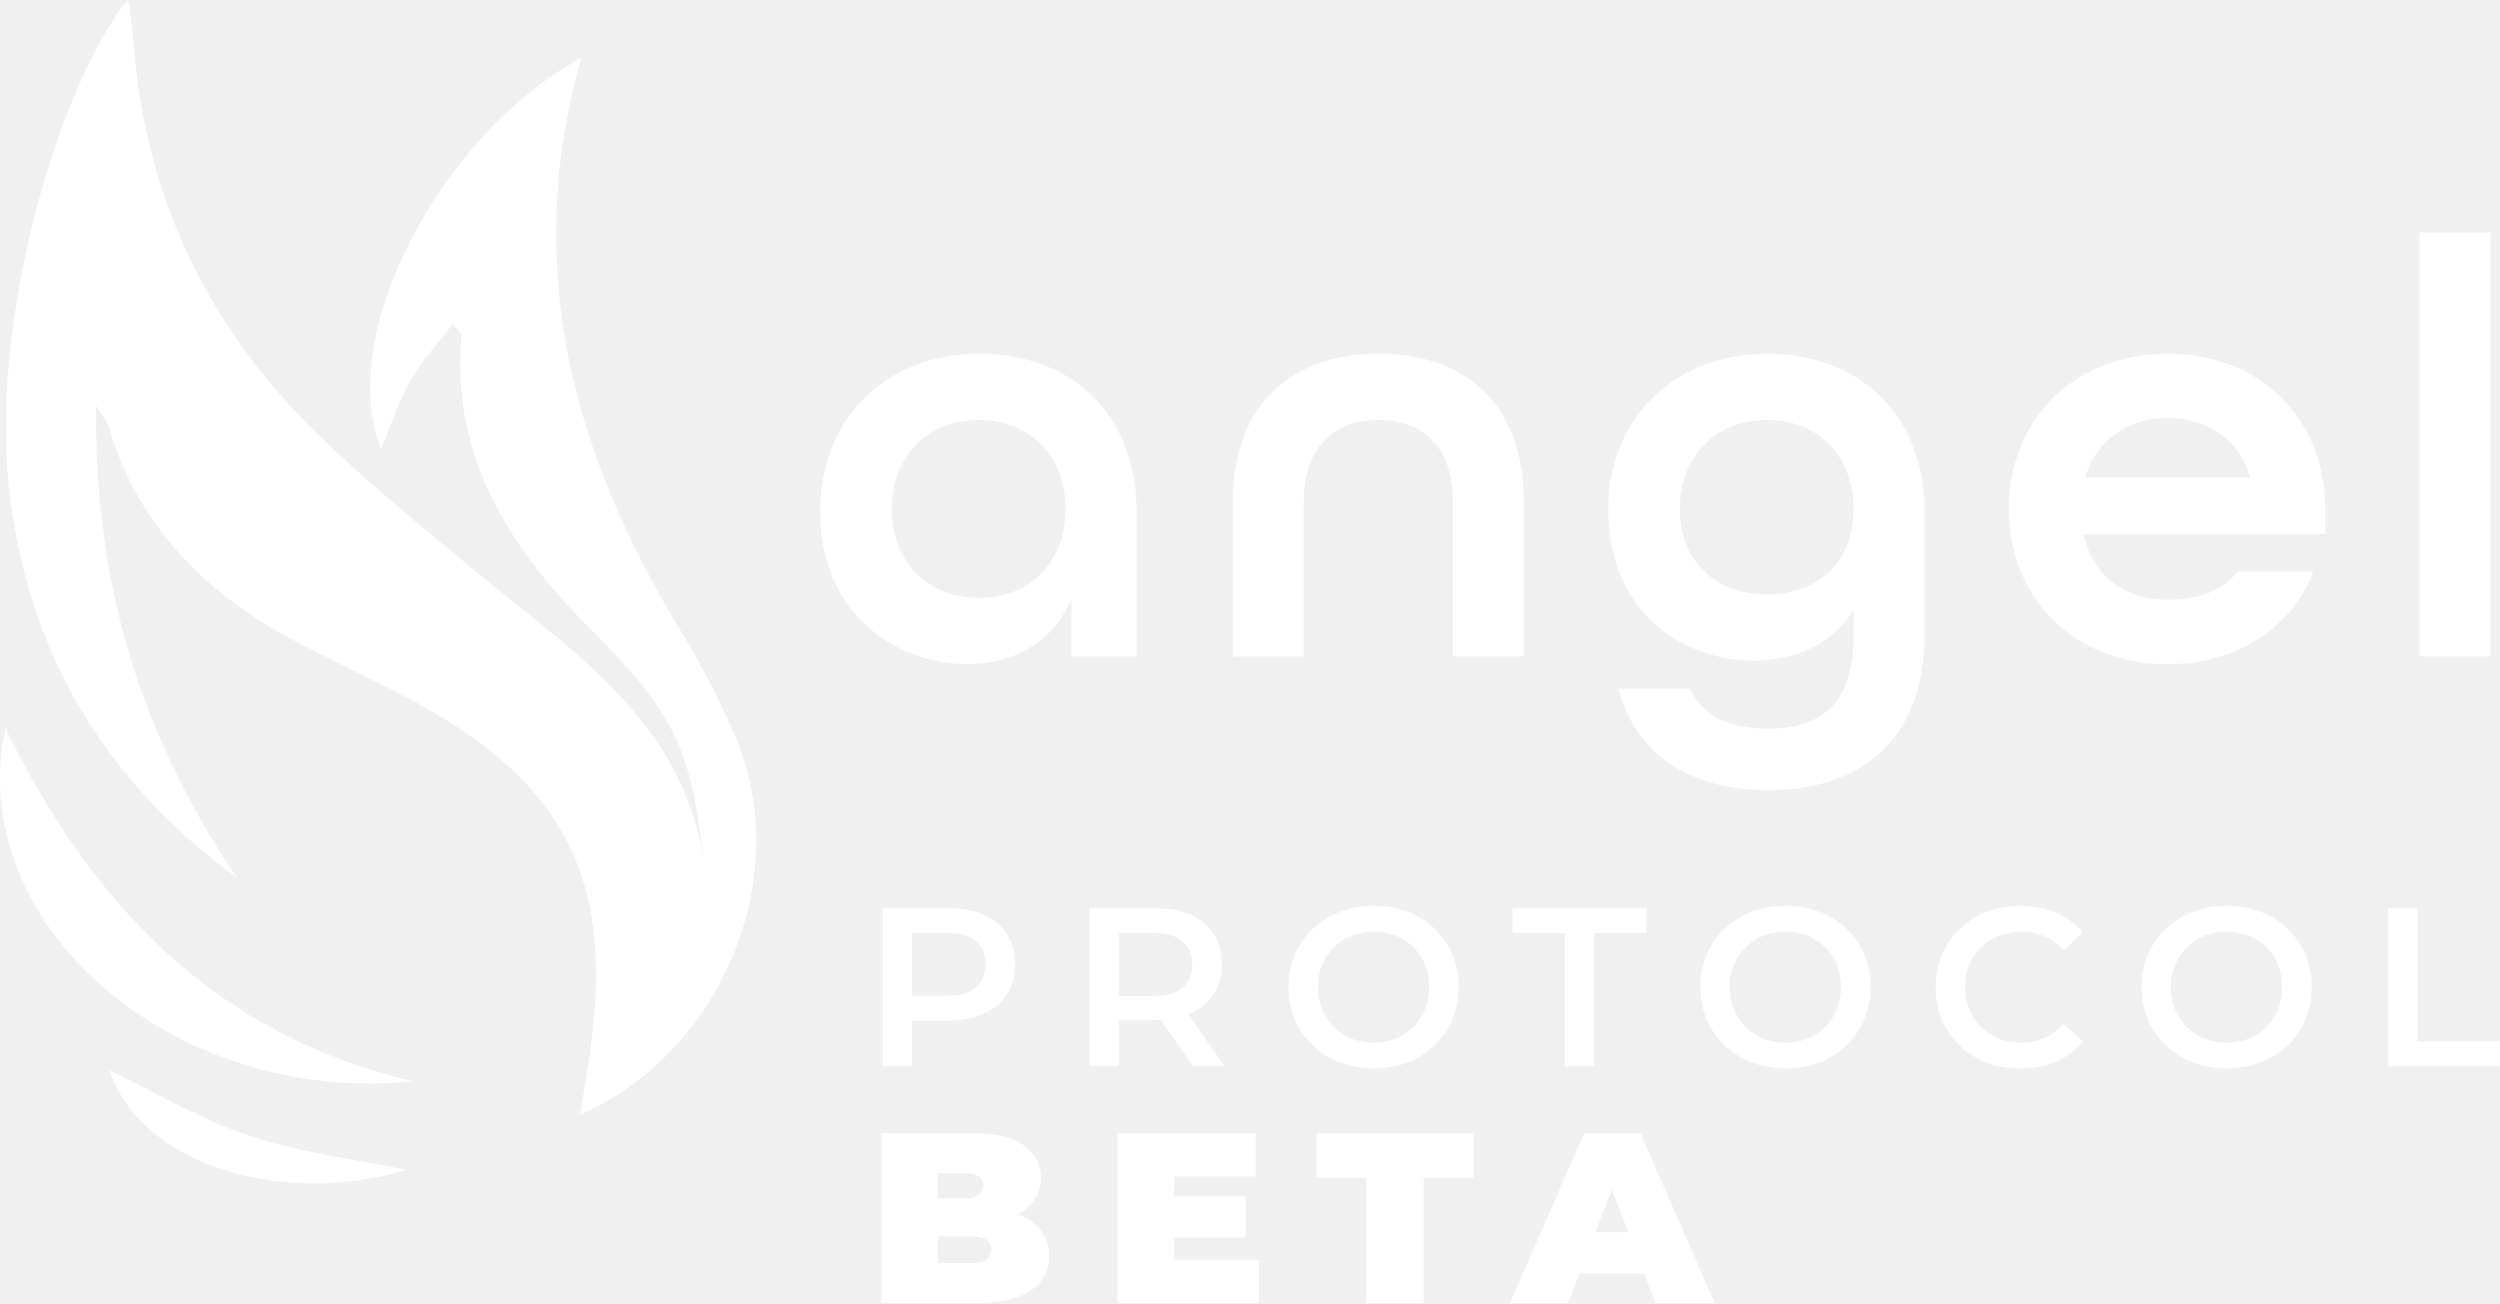
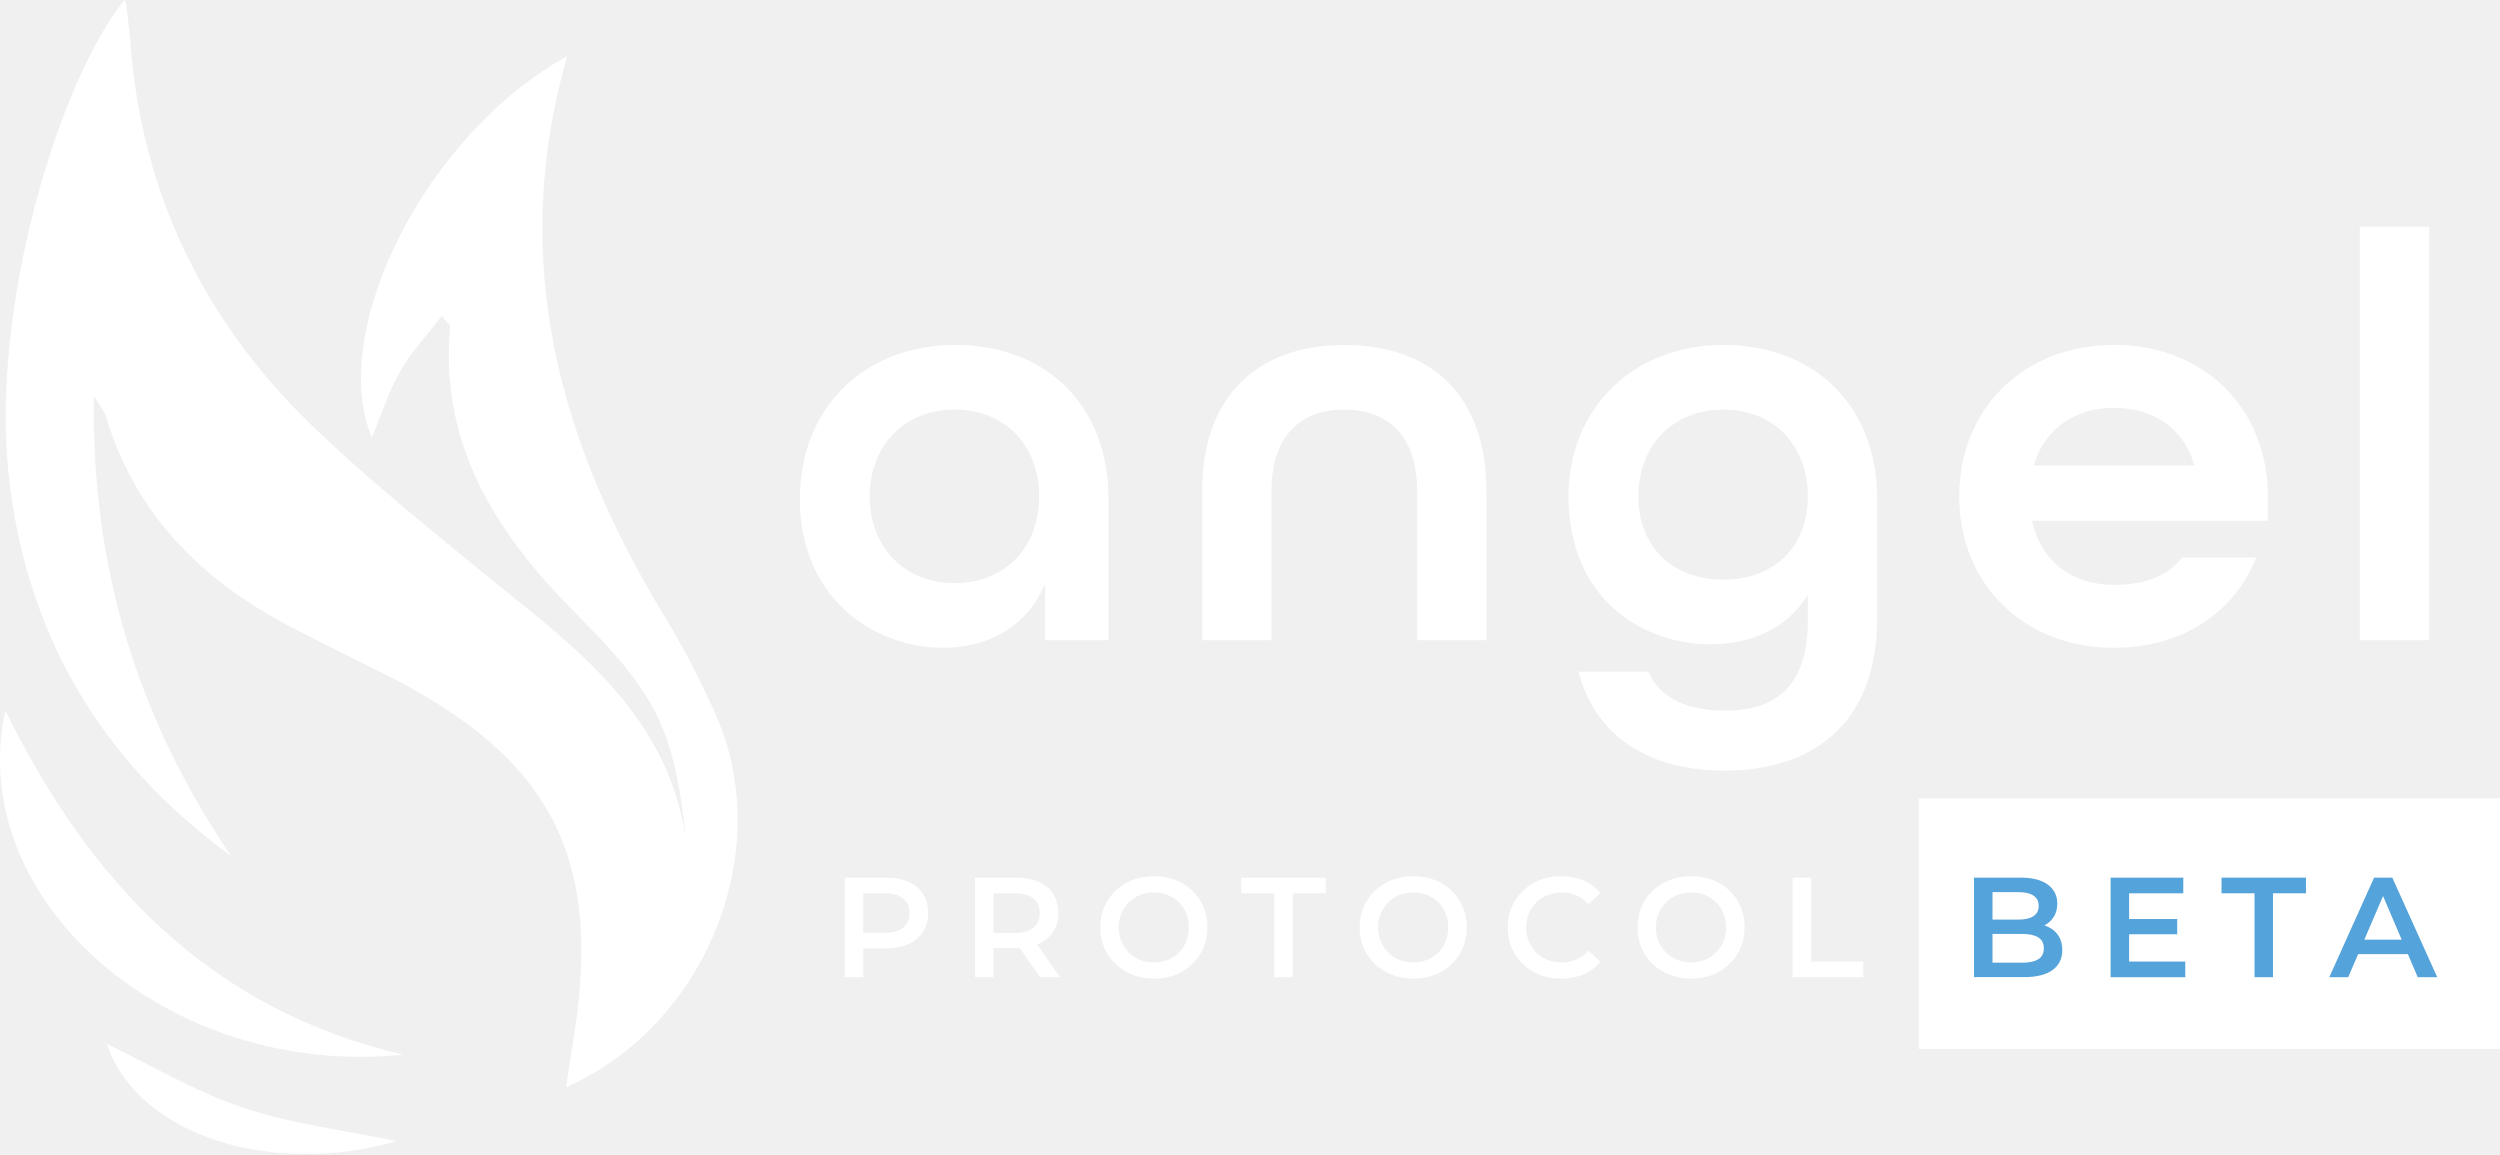
- <svg xmlns="http://www.w3.org/2000/svg" id="Layer_2" data-name="Layer 2" viewBox="0 0 1242.89 647.83">
-   <defs>
-     <style>
+ <svg xmlns="http://www.w3.org/2000/svg" id="Layer_2" data-name="Layer 2" viewBox="0 0 1220.73 563.54">
+   <defs id="defs4">
+     <style id="style2">
      .cls-1 {
        fill: #fff;
      }
    </style>
  </defs>
  <g id="Layer_1-2" data-name="Layer 1">
-     <g>
-       <g>
-         <g>
-           <path class="cls-1" d="m289.06,28.7c-71.37,39.13-122.22,139-99.58,194.44,4.95-11.84,8.63-23.57,14.59-34.01,5.65-9.89,13.69-18.42,21.1-28.11,2.88,3.69,4.34,4.7,4.26,5.57-5.42,60.72,23.93,105.86,64.61,146.66,14.98,15.02,30.32,31.16,39.91,49.66,9.99,19.28,13.26,42.02,15.74,64.81-10.21-67.85-62.64-102.07-109.57-140.74-27.83-22.93-55.98-45.68-81.81-70.76-54.75-53.16-86.09-118.03-91.87-194.54-.5-6.65-1.42-13.26-2.2-19.89-.07-.62-.54-1.2-.83-1.8C29.72,41.83-4.78,157.07,4.42,242.05c8.79,81.22,46.9,145.83,113.39,194.32-47.34-69.73-71.3-146.23-69.99-234.68,3.44,5.74,5.39,7.89,6.13,10.4,15.07,50.64,49.5,84.28,95.26,107.96,15.43,7.98,31.04,15.6,46.56,23.4,86.49,43.43,112.43,95.02,95.86,190.47-1.13,6.48-2,13-3.12,20.31,71.76-31.84,107.15-120.83,76.25-190.13-7.59-17.02-16.15-33.75-25.85-49.66-53.85-88.35-79.71-181.57-49.84-285.75Z" />
-           <path class="cls-1" d="m205.42,537.57c-98.67-23.07-159.91-88.14-202.71-175.45-21.06,97.36,83.78,187.77,202.71,175.45Z" />
-           <path class="cls-1" d="m54.49,532.16c15.93,47.36,85.52,67.78,147.6,49.48-25.2-5.26-52.61-8.5-78.24-17.05-24.71-8.25-47.57-21.99-69.36-32.43Z" />
-         </g>
-         <g>
-           <path class="cls-1" d="m407.73,254.5c0-46.6,32.65-78.66,79.25-78.66s78.07,31.17,78.07,78.36v72.13h-32.35v-28.79c-8.9,21.67-28.79,32.65-51.94,32.65-35.62,0-73.02-25.53-73.02-75.69Zm122-1.48c0-25.82-17.22-44.23-43.04-44.23s-43.34,18.4-43.34,44.23,17.51,44.23,43.34,44.23,43.04-18.4,43.04-44.23Z" />
-           <path class="cls-1" d="m612.83,250.05c0-48.97,29.09-74.2,72.43-74.2s72.43,24.93,72.43,74.2v76.28h-35.32v-76.28c0-27.9-14.84-41.26-37.1-41.26s-37.1,13.36-37.1,41.26v76.28h-35.32v-76.28Z" />
-           <path class="cls-1" d="m804.57,342.36h35.62c5.94,13.65,20.18,19.89,38.88,19.89,26.12,0,42.45-12.17,42.45-46.3v-12.76c-10.09,16.32-27.6,25.23-49.57,25.23-35.02,0-72.42-23.45-72.42-75.39,0-44.52,32.65-77.17,78.96-77.17s78.36,30.87,78.36,78.36v60.55c0,56.1-34.73,78.07-77.77,78.07-36.51,0-65.3-15.73-74.5-50.46Zm116.95-89.35c0-25.82-17.22-44.23-43.04-44.23s-43.34,18.4-43.34,44.23,17.51,42.45,43.34,42.45,43.04-16.62,43.04-42.45Z" />
-           <path class="cls-1" d="m998.69,253.02c0-44.52,32.65-77.17,78.96-77.17s78.36,32.65,78.36,77.17v12.47h-120.22c4.75,21.37,21.07,32.65,41.85,32.65,15.73,0,27.31-4.45,34.73-13.95h37.7c-10.98,27.9-37.7,46.01-72.43,46.01-46.3,0-78.96-32.65-78.96-77.17Zm119.92-15.73c-5.64-19.59-21.67-29.39-40.96-29.39s-35.32,10.09-40.96,29.39h81.92Z" />
-           <path class="cls-1" d="m1202.9,115.59h35.32v210.75h-35.32V115.59Z" />
-         </g>
-         <g>
-           <path class="cls-1" d="m438.87,530.05v-78.57h32.33c6.96,0,12.93,1.1,17.9,3.31,4.98,2.21,8.81,5.41,11.5,9.6,2.69,4.19,4.04,9.2,4.04,15.04s-1.35,10.72-4.04,14.87c-2.69,4.15-6.53,7.37-11.5,9.65-4.98,2.28-10.94,3.42-17.9,3.42h-24.13l6.4-6.73v29.41h-14.59Zm14.59-27.84l-6.4-7.18h23.46c6.44,0,11.28-1.37,14.54-4.1,3.25-2.73,4.88-6.57,4.88-11.5s-1.63-8.77-4.88-11.51c-3.26-2.73-8.1-4.1-14.54-4.1h-23.46l6.4-7.18v45.57Z" />
-           <path class="cls-1" d="m541.69,530.05v-78.57h32.33c6.96,0,12.93,1.1,17.9,3.31,4.98,2.21,8.81,5.41,11.5,9.6,2.69,4.19,4.04,9.2,4.04,15.04s-1.35,10.7-4.04,14.82c-2.69,4.12-6.53,7.3-11.5,9.54-4.98,2.25-10.94,3.37-17.9,3.37h-24.13l6.4-6.51v29.41h-14.59Zm14.59-27.84l-6.4-7.07h23.46c6.44,0,11.28-1.38,14.54-4.15,3.25-2.77,4.88-6.62,4.88-11.56s-1.63-8.77-4.88-11.51c-3.26-2.73-8.1-4.1-14.54-4.1h-23.46l6.4-7.18v45.57Zm36.82,27.84l-19.87-28.51h15.6l19.98,28.51h-15.71Z" />
-           <path class="cls-1" d="m683.01,531.17c-6.06,0-11.69-1.01-16.89-3.03-5.2-2.02-9.71-4.86-13.53-8.53-3.82-3.67-6.77-7.95-8.87-12.85-2.1-4.9-3.14-10.23-3.14-16s1.05-11.21,3.14-16.11c2.09-4.9,5.05-9.17,8.87-12.8,3.82-3.63,8.31-6.45,13.47-8.47s10.81-3.03,16.95-3.03,11.67.99,16.84,2.97c5.16,1.98,9.63,4.79,13.41,8.42,3.78,3.63,6.72,7.91,8.81,12.85,2.09,4.94,3.14,10.33,3.14,16.16s-1.05,11.21-3.14,16.11c-2.1,4.9-5.03,9.19-8.81,12.85-3.78,3.67-8.25,6.49-13.41,8.47-5.16,1.98-10.78,2.97-16.84,2.97Zm0-12.8c3.97,0,7.61-.67,10.94-2.02,3.33-1.35,6.23-3.25,8.7-5.72s4.39-5.39,5.78-8.75c1.38-3.37,2.08-7.07,2.08-11.11s-.67-7.75-2.02-11.11c-1.35-3.37-3.27-6.29-5.78-8.76-2.51-2.47-5.43-4.38-8.75-5.72-3.33-1.35-6.98-2.02-10.94-2.02s-7.65.67-11.06,2.02c-3.41,1.35-6.34,3.27-8.81,5.78-2.47,2.51-4.42,5.43-5.84,8.75-1.42,3.33-2.13,7.02-2.13,11.06s.71,7.63,2.13,11c1.42,3.37,3.37,6.3,5.84,8.81,2.47,2.51,5.41,4.43,8.81,5.78,3.4,1.35,7.09,2.02,11.06,2.02Z" />
-           <path class="cls-1" d="m777.97,530.05v-66.23h-26.04v-12.35h66.67v12.35h-26.04v66.23h-14.59Z" />
-           <path class="cls-1" d="m887.74,531.17c-6.06,0-11.69-1.01-16.89-3.03-5.2-2.02-9.71-4.86-13.53-8.53-3.82-3.67-6.77-7.95-8.87-12.85-2.1-4.9-3.14-10.23-3.14-16s1.05-11.21,3.14-16.11c2.09-4.9,5.05-9.17,8.87-12.8,3.82-3.63,8.31-6.45,13.47-8.47s10.81-3.03,16.95-3.03,11.67.99,16.84,2.97c5.16,1.98,9.63,4.79,13.41,8.42,3.78,3.63,6.72,7.91,8.81,12.85,2.09,4.94,3.14,10.33,3.14,16.16s-1.05,11.21-3.14,16.11c-2.1,4.9-5.03,9.19-8.81,12.85-3.78,3.67-8.25,6.49-13.41,8.47-5.16,1.98-10.78,2.97-16.84,2.97Zm0-12.8c3.97,0,7.61-.67,10.94-2.02,3.33-1.35,6.23-3.25,8.7-5.72s4.39-5.39,5.78-8.75c1.38-3.37,2.08-7.07,2.08-11.11s-.67-7.75-2.02-11.11c-1.35-3.37-3.27-6.29-5.78-8.76-2.51-2.47-5.43-4.38-8.75-5.72-3.33-1.35-6.98-2.02-10.94-2.02s-7.65.67-11.06,2.02c-3.41,1.35-6.34,3.27-8.81,5.78-2.47,2.51-4.42,5.43-5.84,8.75-1.42,3.33-2.13,7.02-2.13,11.06s.71,7.63,2.13,11c1.42,3.37,3.37,6.3,5.84,8.81,2.47,2.51,5.41,4.43,8.81,5.78,3.4,1.35,7.09,2.02,11.06,2.02Z" />
-           <path class="cls-1" d="m1004.26,531.17c-6.06,0-11.64-.99-16.72-2.97-5.09-1.98-9.52-4.81-13.3-8.47-3.78-3.67-6.72-7.93-8.81-12.8-2.1-4.86-3.14-10.25-3.14-16.16s1.05-11.3,3.14-16.16c2.09-4.86,5.05-9.13,8.87-12.8,3.82-3.67,8.27-6.49,13.36-8.47,5.09-1.98,10.66-2.97,16.72-2.97,6.43,0,12.31,1.11,17.62,3.31,5.31,2.21,9.8,5.48,13.47,9.82l-9.43,8.87c-2.92-3.07-6.14-5.37-9.65-6.9-3.52-1.53-7.3-2.3-11.34-2.3s-7.88.67-11.28,2.02c-3.41,1.35-6.36,3.26-8.87,5.72-2.51,2.47-4.47,5.39-5.89,8.76-1.42,3.37-2.13,7.07-2.13,11.11s.71,7.75,2.13,11.11c1.42,3.37,3.38,6.29,5.89,8.75,2.51,2.47,5.46,4.38,8.87,5.72,3.4,1.35,7.17,2.02,11.28,2.02s7.82-.77,11.34-2.3c3.52-1.53,6.73-3.87,9.65-7.02l9.43,8.87c-3.67,4.34-8.16,7.63-13.47,9.88-5.31,2.25-11.22,3.37-17.74,3.37Z" />
-           <path class="cls-1" d="m1107.07,531.17c-6.06,0-11.69-1.01-16.89-3.03-5.2-2.02-9.71-4.86-13.53-8.53-3.82-3.67-6.77-7.95-8.87-12.85-2.1-4.9-3.14-10.23-3.14-16s1.05-11.21,3.14-16.11c2.09-4.9,5.05-9.17,8.87-12.8,3.82-3.63,8.31-6.45,13.47-8.47s10.81-3.03,16.95-3.03,11.67.99,16.84,2.97c5.16,1.98,9.63,4.79,13.41,8.42,3.78,3.63,6.72,7.91,8.81,12.85,2.09,4.94,3.14,10.33,3.14,16.16s-1.05,11.21-3.14,16.11c-2.1,4.9-5.03,9.19-8.81,12.85-3.78,3.67-8.25,6.49-13.41,8.47-5.16,1.98-10.78,2.97-16.84,2.97Zm0-12.8c3.97,0,7.61-.67,10.94-2.02,3.33-1.35,6.23-3.25,8.7-5.72s4.39-5.39,5.78-8.75c1.38-3.37,2.08-7.07,2.08-11.11s-.67-7.75-2.02-11.11c-1.35-3.37-3.27-6.29-5.78-8.76-2.51-2.47-5.43-4.38-8.75-5.72-3.33-1.35-6.98-2.02-10.94-2.02s-7.65.67-11.06,2.02c-3.41,1.35-6.34,3.27-8.81,5.78-2.47,2.51-4.42,5.43-5.84,8.75-1.42,3.33-2.13,7.02-2.13,11.06s.71,7.63,2.13,11c1.42,3.37,3.37,6.3,5.84,8.81,2.47,2.51,5.41,4.43,8.81,5.78,3.4,1.35,7.09,2.02,11.06,2.02Z" />
-           <path class="cls-1" d="m1187.22,530.05v-78.57h14.59v66.23h41.08v12.35h-55.67Z" />
-         </g>
+     <g id="g54">
+       <rect class="cls-1" x="936.96" y="389.85" width="283.77" height="122.32" id="rect6" />
+       <g id="g14">
+         <path class="cls-1" d="m276.9,27.5c-68.37,37.48-117.08,133.15-95.39,186.26,4.74-11.34,8.26-22.58,13.97-32.58,5.41-9.47,13.11-17.65,20.21-26.93,2.76,3.53,4.15,4.5,4.08,5.33-5.19,58.17,22.92,101.41,61.9,140.48,14.35,14.39,29.04,29.85,38.23,47.57,9.57,18.47,12.7,40.25,15.07,62.08-9.78-65-60-97.77-104.96-134.81-26.65-21.96-53.63-43.76-78.36-67.78C99.21,156.2,69.19,94.06,63.65,20.77c-.48-6.37-1.36-12.71-2.11-19.05-.07-.6-.52-1.15-.8-1.72C28.47,40.07-4.58,150.46,4.23,231.87c8.42,77.81,44.93,139.69,108.62,186.14-45.35-66.79-68.3-140.07-67.05-224.8,3.3,5.5,5.16,7.56,5.88,9.96,14.44,48.5,47.42,80.74,91.25,103.42,14.78,7.65,29.73,14.95,44.6,22.41,82.85,41.61,107.7,91.02,91.83,182.46-1.08,6.21-1.92,12.46-2.99,19.46,68.74-30.5,102.64-115.75,73.04-182.13-7.27-16.3-15.47-32.33-24.76-47.57-51.58-84.63-76.36-173.93-47.75-273.72Z" id="path8" />
+         <path class="cls-1" d="m196.78,514.95C102.25,492.86,43.6,430.52,2.6,346.88c-20.17,93.26,80.25,179.87,194.18,168.07Z" id="path10" />
+         <path class="cls-1" d="m52.2,509.77c15.26,45.37,81.93,64.93,141.39,47.4-24.14-5.04-50.4-8.14-74.94-16.33-23.67-7.9-45.57-21.07-66.44-31.06Z" id="path12" />
      </g>
-       <g>
-         <path class="cls-1" d="m438.25,647.83v-84.47h45.13c11.66,0,20.27,2.07,25.82,6.21,5.55,4.14,8.33,9.43,8.33,15.87,0,4.26-1.19,8.07-3.56,11.4-2.37,3.34-5.81,5.97-10.32,7.9-4.51,1.93-10.06,2.9-16.65,2.9l2.41-6.52c6.6,0,12.29.93,17.07,2.78,4.79,1.85,8.49,4.52,11.1,8.02,2.61,3.5,3.92,7.7,3.92,12.61,0,7.32-3.04,13.03-9.11,17.13-6.08,4.1-14.94,6.15-26.61,6.15h-47.54Zm28-19.91h17.13c3.14,0,5.49-.56,7.06-1.69,1.57-1.13,2.35-2.78,2.35-4.95s-.78-3.82-2.35-4.95c-1.57-1.13-3.92-1.69-7.06-1.69h-19.07v-18.82h15.2c3.22,0,5.57-.54,7.06-1.63,1.49-1.09,2.23-2.63,2.23-4.65s-.74-3.66-2.23-4.71c-1.49-1.04-3.84-1.57-7.06-1.57h-13.27v44.65Z" />
-         <path class="cls-1" d="m583.65,626.35h42.23v21.48h-70.23v-84.47h68.66v21.48h-40.67v41.51Zm-1.93-31.62h37.65v20.51h-37.65v-20.51Z" />
-         <path class="cls-1" d="m679.34,647.83v-62.38h-24.74v-22.08h77.95v22.08h-24.74v62.38h-28.48Z" />
-         <path class="cls-1" d="m750.66,647.83l36.92-84.47h28l36.92,84.47h-29.44l-27.27-70.95h11.1l-27.27,70.95h-28.96Zm21.96-14.72l7.24-20.51h38.85l7.24,20.51h-53.33Z" />
+       <g id="g26">
+         <path class="cls-1" d="m390.57,243.79c0-44.64,31.28-75.35,75.92-75.35s74.78,29.85,74.78,75.06v69.09h-30.99v-27.58c-8.53,20.76-27.58,31.28-49.76,31.28-34.12,0-69.95-24.45-69.95-72.51Zm116.86-1.42c0-24.74-16.49-42.37-41.23-42.37s-41.51,17.63-41.51,42.37,16.78,42.37,41.51,42.37,41.23-17.63,41.23-42.37Z" id="path16" />
+         <path class="cls-1" d="m587.04,239.53c0-46.91,27.87-71.08,69.38-71.08s69.38,23.88,69.38,71.08v73.07h-33.84v-73.07c0-26.73-14.22-39.52-35.54-39.52s-35.54,12.8-35.54,39.52v73.07h-33.84v-73.07Z" id="path18" />
+         <path class="cls-1" d="m770.72,327.96h34.12c5.69,13.08,19.33,19.05,37.25,19.05,25.02,0,40.66-11.66,40.66-44.36v-12.23c-9.67,15.64-26.44,24.17-47.48,24.17-33.55,0-69.38-22.46-69.38-72.22,0-42.65,31.28-73.93,75.63-73.93s75.07,29.57,75.07,75.06v58.01c0,53.74-33.27,74.78-74.5,74.78-34.97,0-62.55-15.07-71.37-48.34Zm112.03-85.59c0-24.74-16.49-42.37-41.23-42.37s-41.51,17.63-41.51,42.37,16.78,40.66,41.51,40.66,41.23-15.92,41.23-40.66Z" id="path20" />
+         <path class="cls-1" d="m956.66,242.37c0-42.65,31.28-73.93,75.63-73.93s75.07,31.28,75.07,73.93v11.94h-115.16c4.55,20.47,20.19,31.28,40.09,31.28,15.07,0,26.16-4.27,33.27-13.36h36.11c-10.52,26.73-36.11,44.07-69.38,44.07-44.36,0-75.63-31.28-75.63-73.93Zm114.87-15.07c-5.4-18.77-20.76-28.15-39.24-28.15s-33.84,9.67-39.24,28.15h78.48Z" id="path22" />
+         <path class="cls-1" d="m1152.28,110.73h33.84v201.88h-33.84V110.73Z" id="path24" />
+       </g>
+       <g id="g52">
+         <path class="cls-1" d="m412.49,477.15v-48.6h20c4.3,0,8,.68,11.07,2.05,3.08,1.37,5.45,3.34,7.12,5.94,1.67,2.59,2.5,5.69,2.5,9.3s-.83,6.63-2.5,9.2c-1.67,2.57-4.04,4.56-7.12,5.97-3.08,1.41-6.77,2.12-11.07,2.12h-14.93l3.96-4.17v18.19h-9.03Zm9.03-17.22l-3.96-4.44h14.51c3.98,0,6.98-.84,8.99-2.53,2.01-1.69,3.02-4.06,3.02-7.12s-1.01-5.43-3.02-7.12c-2.01-1.69-5.01-2.53-8.99-2.53h-14.51l3.96-4.44v28.19Z" id="path28" />
+         <path class="cls-1" d="m476.08,477.15v-48.6h20c4.3,0,8,.68,11.07,2.05,3.08,1.37,5.45,3.34,7.12,5.94,1.67,2.59,2.5,5.69,2.5,9.3s-.83,6.62-2.5,9.16c-1.67,2.55-4.04,4.51-7.12,5.9-3.08,1.39-6.77,2.08-11.07,2.08h-14.93l3.96-4.03v18.19h-9.03Zm9.03-17.22l-3.96-4.37h14.51c3.98,0,6.98-.86,8.99-2.57,2.01-1.71,3.02-4.1,3.02-7.15s-1.01-5.43-3.02-7.12c-2.01-1.69-5.01-2.53-8.99-2.53h-14.51l3.96-4.44v28.19Zm22.77,17.22l-12.29-17.63h9.65l12.36,17.63h-9.72Z" id="path30" />
+         <path class="cls-1" d="m563.49,477.85c-3.75,0-7.23-.62-10.45-1.88-3.22-1.25-6.01-3.01-8.37-5.28-2.36-2.27-4.19-4.92-5.48-7.95-1.3-3.03-1.94-6.33-1.94-9.89s.65-6.93,1.94-9.96c1.29-3.03,3.12-5.67,5.48-7.92,2.36-2.24,5.14-3.99,8.33-5.24,3.19-1.25,6.69-1.88,10.48-1.88s7.22.61,10.41,1.84c3.19,1.23,5.96,2.96,8.3,5.21,2.34,2.25,4.15,4.89,5.45,7.95,1.29,3.06,1.94,6.39,1.94,10s-.65,6.93-1.94,9.96c-1.3,3.03-3.11,5.68-5.45,7.95-2.34,2.27-5.1,4.02-8.3,5.24s-6.67,1.84-10.41,1.84Zm0-7.92c2.45,0,4.71-.42,6.77-1.25,2.06-.83,3.85-2.01,5.38-3.54s2.72-3.33,3.58-5.42c.86-2.08,1.28-4.37,1.28-6.87s-.42-4.79-1.25-6.87-2.03-3.89-3.58-5.42c-1.55-1.53-3.36-2.71-5.42-3.54-2.06-.83-4.32-1.25-6.77-1.25s-4.73.42-6.84,1.25c-2.11.83-3.92,2.02-5.45,3.58s-2.73,3.36-3.61,5.42c-.88,2.06-1.32,4.34-1.32,6.84s.44,4.72,1.32,6.8c.88,2.08,2.08,3.9,3.61,5.45,1.53,1.55,3.34,2.74,5.45,3.58,2.11.83,4.38,1.25,6.84,1.25Z" id="path32" />
+         <path class="cls-1" d="m622.23,477.15v-40.96h-16.11v-7.64h41.24v7.64h-16.11v40.96h-9.03Z" id="path34" />
+         <path class="cls-1" d="m690.13,477.85c-3.75,0-7.23-.62-10.45-1.88-3.22-1.25-6.01-3.01-8.37-5.28-2.36-2.27-4.19-4.92-5.48-7.95-1.3-3.03-1.94-6.33-1.94-9.89s.65-6.93,1.94-9.96c1.29-3.03,3.12-5.67,5.48-7.92,2.36-2.24,5.14-3.99,8.33-5.24,3.19-1.25,6.69-1.88,10.48-1.88s7.22.61,10.41,1.84c3.19,1.23,5.96,2.96,8.3,5.21,2.34,2.25,4.15,4.89,5.45,7.95,1.29,3.06,1.94,6.39,1.94,10s-.65,6.93-1.94,9.96c-1.3,3.03-3.11,5.68-5.45,7.95-2.34,2.27-5.1,4.02-8.3,5.24s-6.67,1.84-10.41,1.84Zm0-7.92c2.45,0,4.71-.42,6.77-1.25,2.06-.83,3.85-2.01,5.38-3.54s2.72-3.33,3.58-5.42c.86-2.08,1.28-4.37,1.28-6.87s-.42-4.79-1.25-6.87-2.03-3.89-3.58-5.42c-1.55-1.53-3.36-2.71-5.42-3.54-2.06-.83-4.32-1.25-6.77-1.25s-4.73.42-6.84,1.25c-2.11.83-3.92,2.02-5.45,3.58s-2.73,3.36-3.61,5.42c-.88,2.06-1.32,4.34-1.32,6.84s.44,4.72,1.32,6.8c.88,2.08,2.08,3.9,3.61,5.45,1.53,1.55,3.34,2.74,5.45,3.58,2.11.83,4.38,1.25,6.84,1.25Z" id="path36" />
+         <path class="cls-1" d="m762.19,477.85c-3.75,0-7.2-.61-10.34-1.84s-5.89-2.97-8.23-5.24c-2.34-2.27-4.16-4.91-5.45-7.91-1.3-3.01-1.94-6.34-1.94-10s.65-6.99,1.94-10c1.29-3.01,3.12-5.65,5.48-7.91,2.36-2.27,5.11-4.02,8.26-5.24,3.15-1.23,6.6-1.84,10.34-1.84,3.98,0,7.61.68,10.9,2.05,3.29,1.37,6.06,3.39,8.33,6.08l-5.83,5.49c-1.81-1.9-3.8-3.32-5.97-4.27-2.18-.95-4.51-1.42-7.01-1.42s-4.87.42-6.98,1.25c-2.11.83-3.93,2.01-5.48,3.54-1.55,1.53-2.77,3.33-3.65,5.42-.88,2.08-1.32,4.37-1.32,6.87s.44,4.79,1.32,6.87c.88,2.08,2.09,3.89,3.65,5.42,1.55,1.53,3.38,2.71,5.48,3.54,2.11.83,4.43,1.25,6.98,1.25s4.84-.47,7.01-1.42c2.17-.95,4.17-2.4,5.97-4.34l5.83,5.49c-2.27,2.68-5.05,4.72-8.33,6.11-3.29,1.39-6.94,2.08-10.97,2.08Z" id="path38" />
+         <path class="cls-1" d="m825.79,477.85c-3.75,0-7.23-.62-10.45-1.88-3.22-1.25-6.01-3.01-8.37-5.28-2.36-2.27-4.19-4.92-5.48-7.95-1.3-3.03-1.94-6.33-1.94-9.89s.65-6.93,1.94-9.96c1.29-3.03,3.12-5.67,5.48-7.92,2.36-2.24,5.14-3.99,8.33-5.24,3.19-1.25,6.69-1.88,10.48-1.88s7.22.61,10.41,1.84c3.19,1.23,5.96,2.96,8.3,5.21,2.34,2.25,4.15,4.89,5.45,7.95,1.29,3.06,1.94,6.39,1.94,10s-.65,6.93-1.94,9.96c-1.3,3.03-3.11,5.68-5.45,7.95-2.34,2.27-5.1,4.02-8.3,5.24s-6.67,1.84-10.41,1.84Zm0-7.92c2.45,0,4.71-.42,6.77-1.25,2.06-.83,3.85-2.01,5.38-3.54s2.72-3.33,3.58-5.42c.86-2.08,1.28-4.37,1.28-6.87s-.42-4.79-1.25-6.87-2.03-3.89-3.58-5.42c-1.55-1.53-3.36-2.71-5.42-3.54-2.06-.83-4.32-1.25-6.77-1.25s-4.73.42-6.84,1.25c-2.11.83-3.92,2.02-5.45,3.58s-2.73,3.36-3.61,5.42c-.88,2.06-1.32,4.34-1.32,6.84s.44,4.72,1.32,6.8c.88,2.08,2.08,3.9,3.61,5.45,1.53,1.55,3.34,2.74,5.45,3.58,2.11.83,4.38,1.25,6.84,1.25Z" id="path40" />
+         <path class="cls-1" d="m875.36,477.15v-48.6h9.03v40.96h25.41v7.64h-34.44Z" id="path42" />
+         <path class="cls-1" d="m963.88,477.15v-48.6h22.84c5.79,0,10.21,1.15,13.26,3.44s4.58,5.36,4.58,9.2c0,2.59-.6,4.8-1.8,6.63-1.2,1.83-2.81,3.24-4.83,4.23-2.01,1-4.2,1.49-6.56,1.49l1.25-2.5c2.73,0,5.18.5,7.36,1.49,2.17,1,3.89,2.44,5.14,4.34,1.25,1.9,1.87,4.26,1.87,7.08,0,4.17-1.59,7.41-4.76,9.72-3.17,2.32-7.88,3.47-14.13,3.47h-24.23Zm9.03-7.08h14.65c3.33,0,5.9-.55,7.71-1.67,1.81-1.11,2.71-2.89,2.71-5.35s-.9-4.18-2.71-5.31c-1.8-1.13-4.37-1.7-7.71-1.7h-15.34v-7.01h13.47c3.1,0,5.51-.56,7.22-1.67,1.71-1.11,2.57-2.78,2.57-5s-.86-3.96-2.57-5.07c-1.71-1.11-4.12-1.67-7.22-1.67h-12.77v34.44Z" id="path44" style="fill:#54a3da;fill-opacity:1" />
+         <path class="cls-1" d="m1039.63,469.52h27.42v7.64h-36.45v-48.6h35.48v7.64h-26.45v33.33Zm-.69-20.76h24.16v7.43h-24.16v-7.43Z" id="path46" style="fill:#54a3da;fill-opacity:1" />
+         <path class="cls-1" d="m1100.86,477.15v-40.96h-16.11v-7.64h41.24v7.64h-16.11v40.96h-9.03Z" id="path48" style="fill:#54a3da;fill-opacity:1" />
+         <path class="cls-1" d="m1137.38,477.15l21.87-48.6h8.89l21.94,48.6h-9.51l-18.75-43.81h3.61l-18.82,43.81h-9.23Zm10.07-11.25l2.5-7.08h26.17l2.43,7.08h-31.1Z" id="path50" style="fill:#54a3da;fill-opacity:1" />
      </g>
    </g>
  </g>
</svg>
